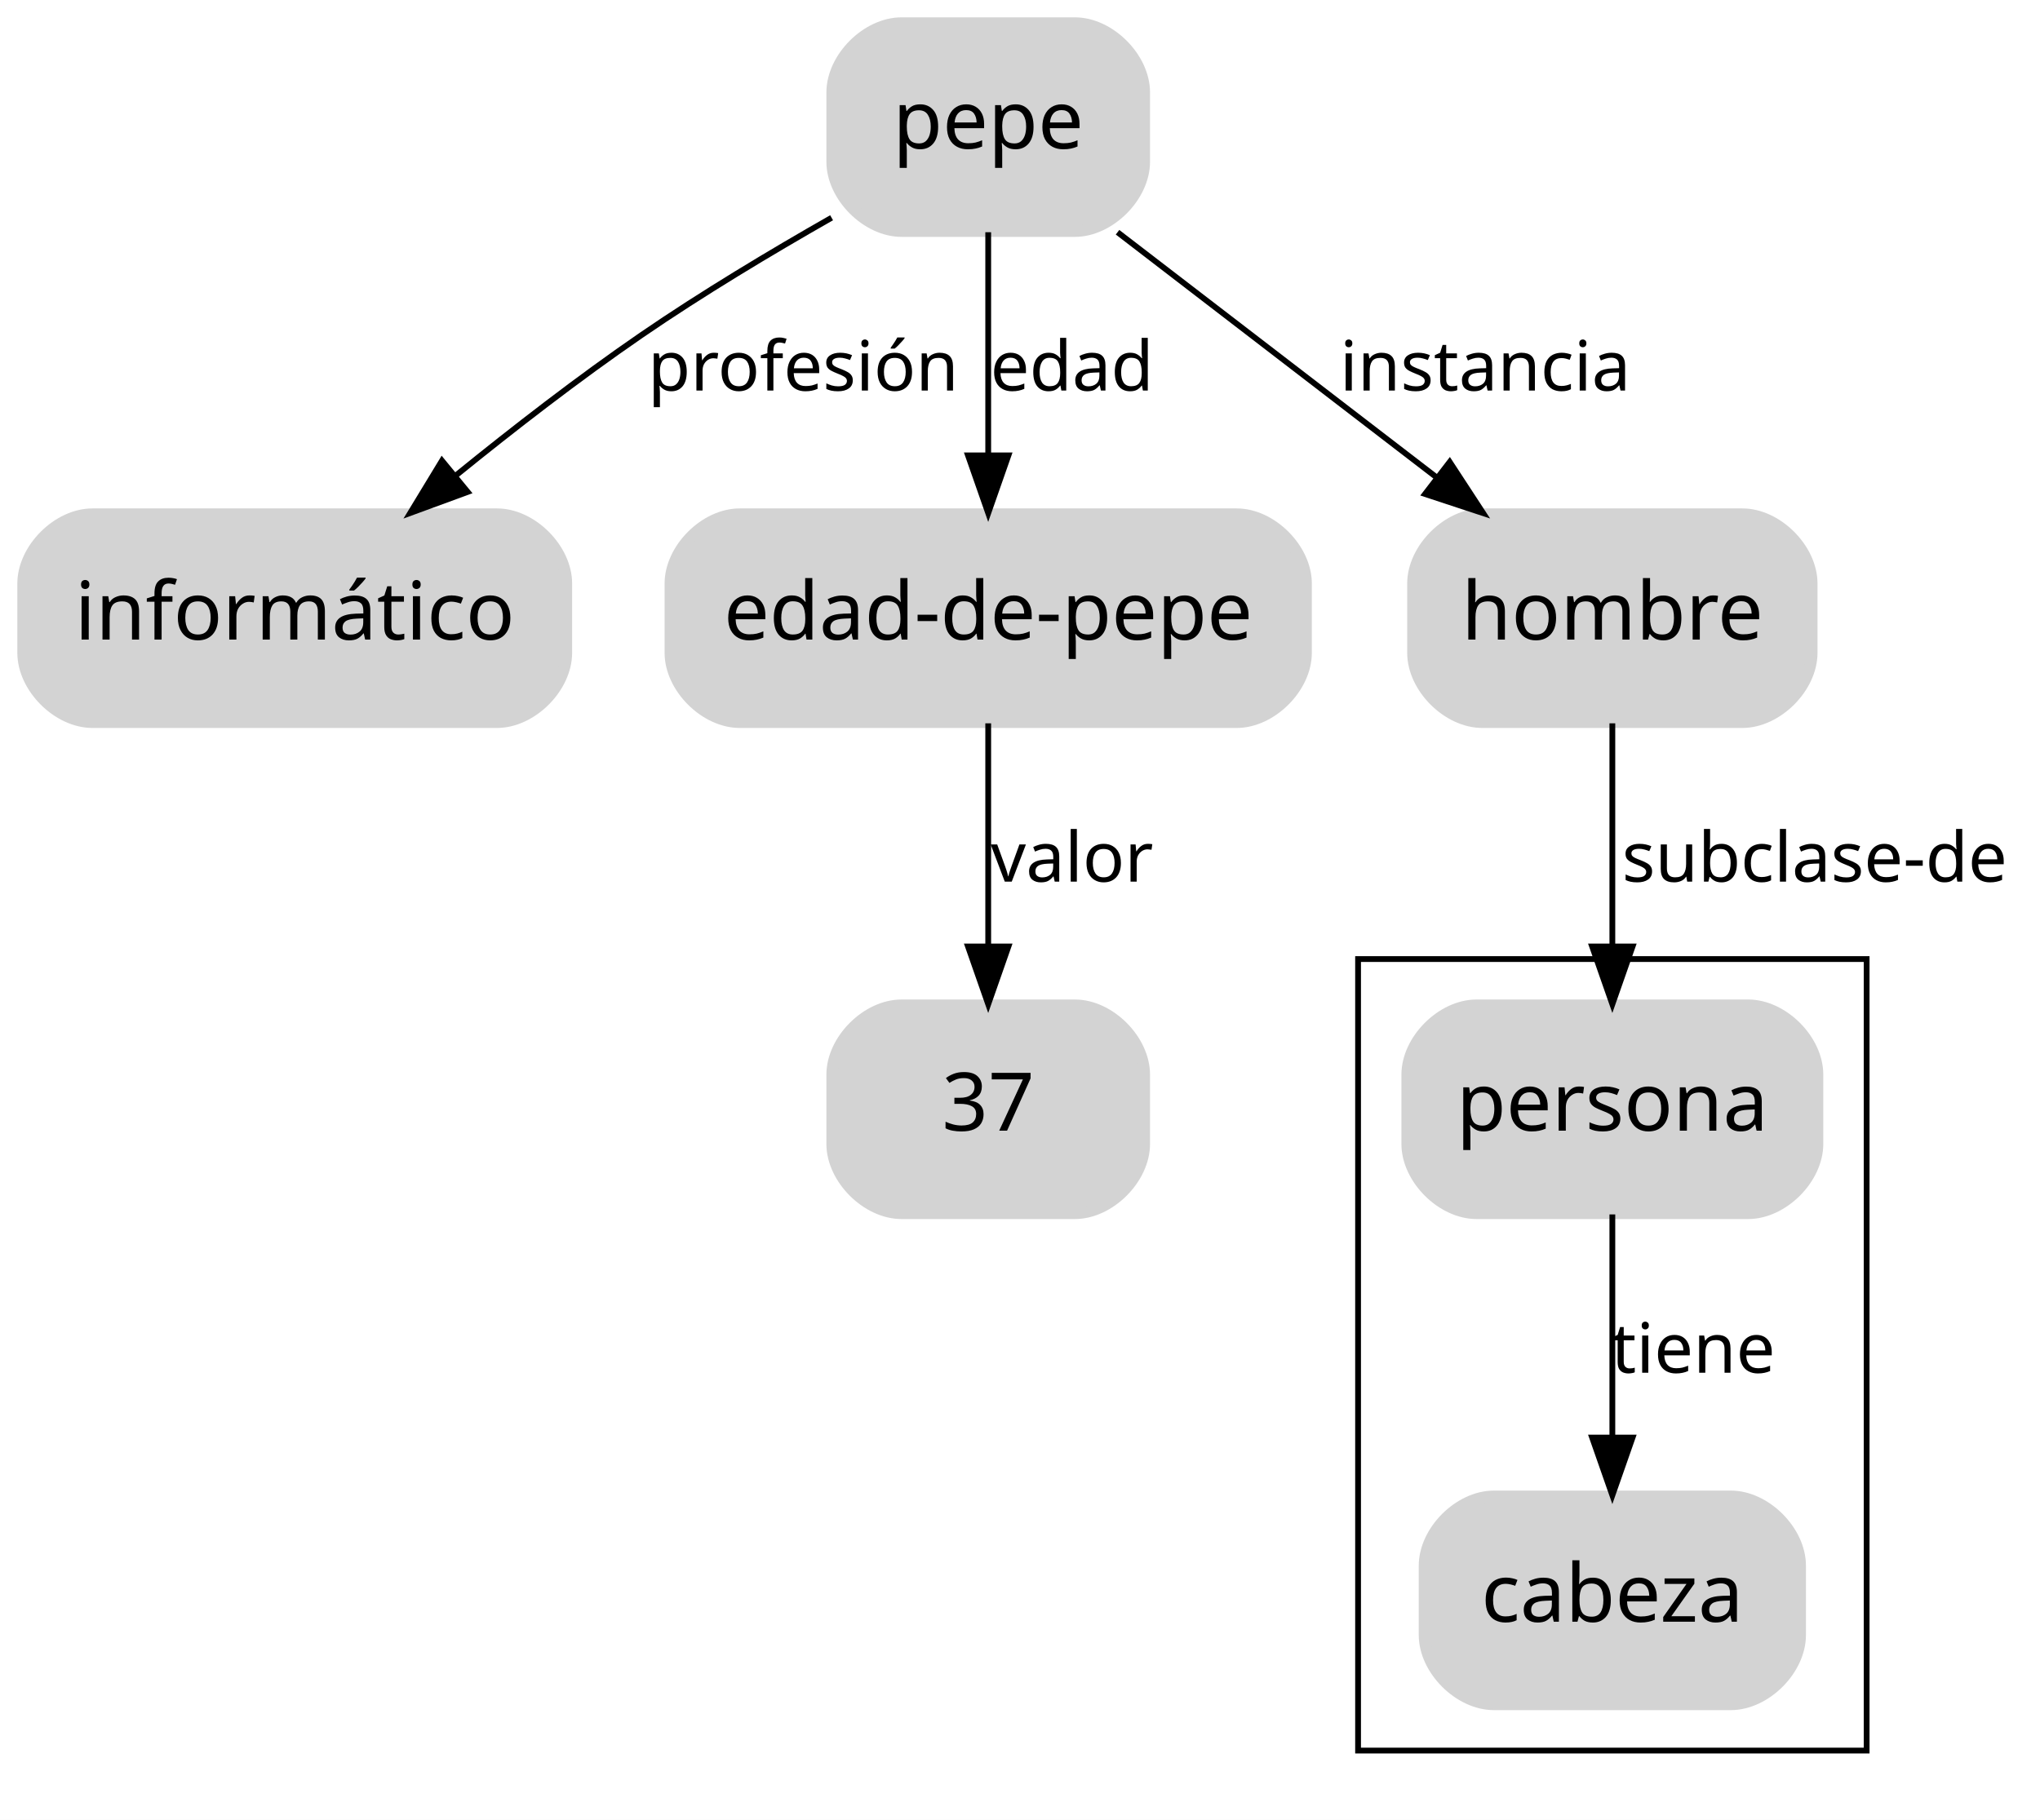
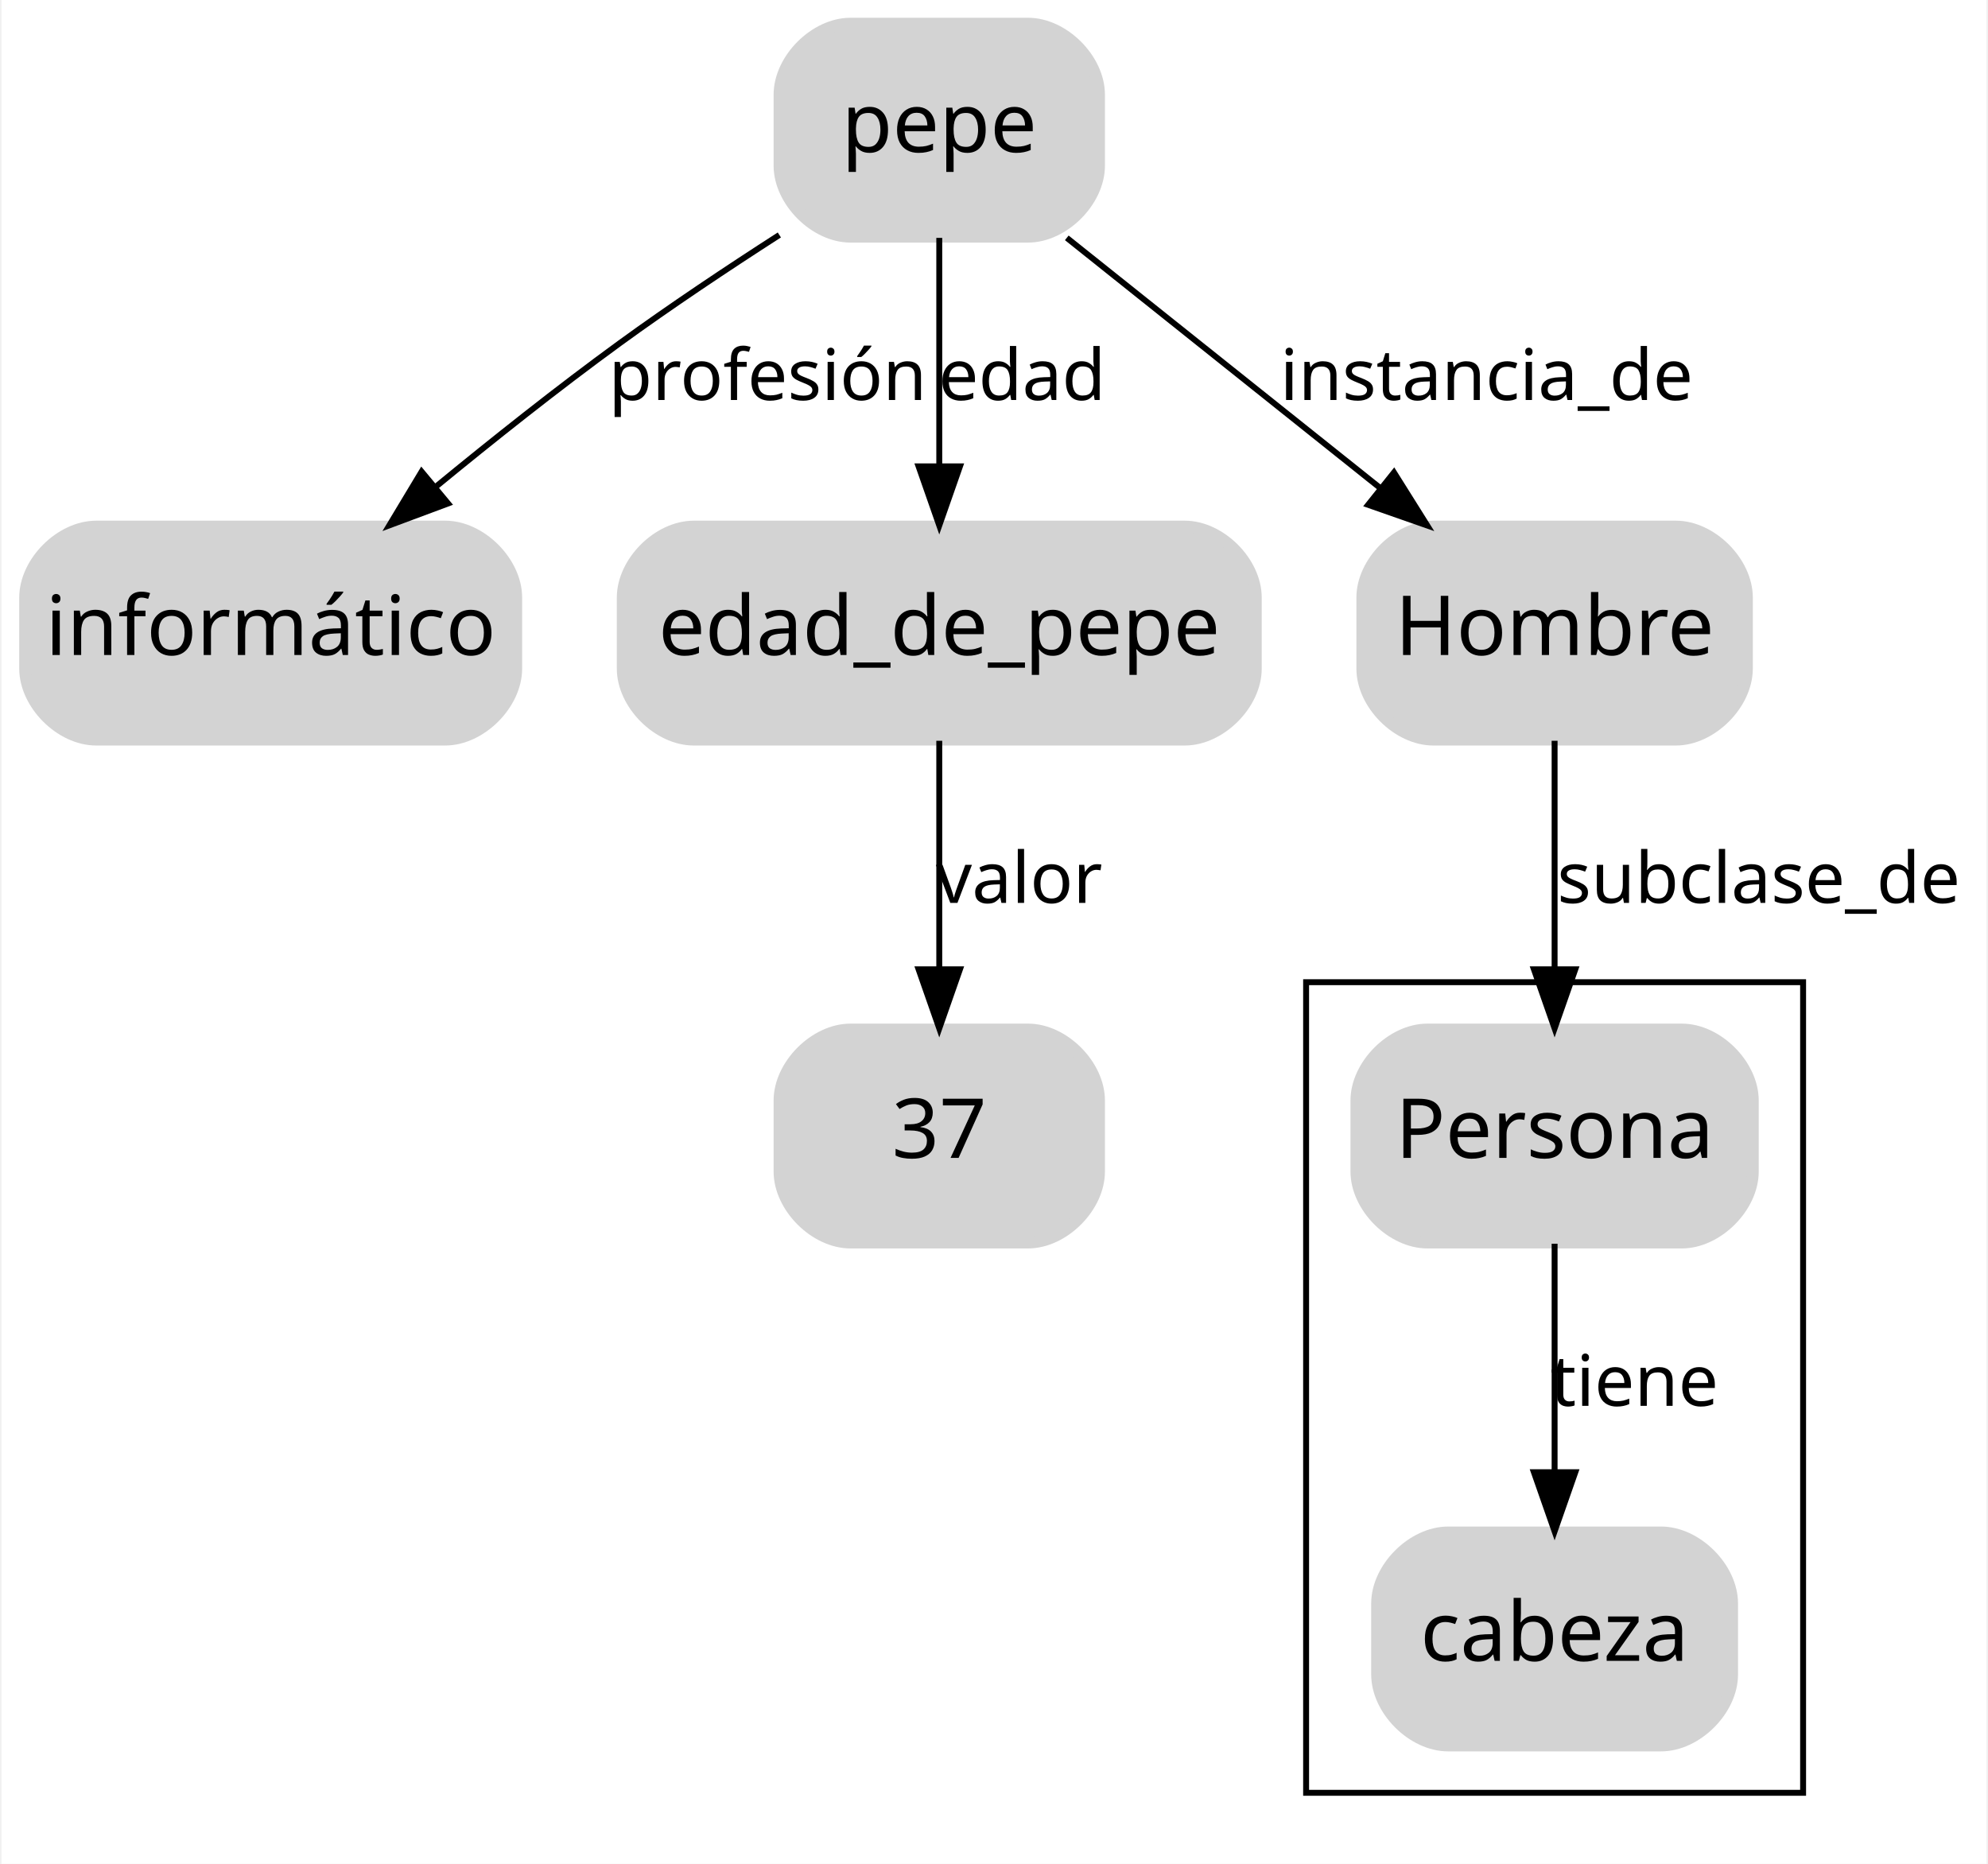
- <svg xmlns="http://www.w3.org/2000/svg" width="353pt" height="315pt" viewBox="0.00 0.00 353.00 315.00">
+ <svg xmlns="http://www.w3.org/2000/svg" width="336pt" height="315pt" viewBox="0.00 0.00 335.50 315.00">
  <g id="graph0" class="graph" transform="scale(1 1) rotate(0) translate(4 311)">
-     <polygon fill="white" stroke="none" points="-4,4 -4,-311 349,-311 349,4 -4,4" />
+     <polygon fill="white" stroke="transparent" points="-4,4 -4,-311 331.5,-311 331.5,4 -4,4" />
    <g id="clust1" class="cluster">
-       <polygon fill="none" stroke="black" points="231,-8 231,-145 319,-145 319,-8 231,-8" />
+       <polygon fill="none" stroke="black" points="216.5,-8 216.5,-145 300.5,-145 300.5,-8 216.5,-8" />
    </g>
    <g id="node1" class="node">
-       <path fill="lightgray" stroke="lightgray" stroke-width="2" d="M182,-307C182,-307 152,-307 152,-307 146,-307 140,-301 140,-295 140,-295 140,-283 140,-283 140,-277 146,-271 152,-271 152,-271 182,-271 182,-271 188,-271 194,-277 194,-283 194,-283 194,-295 194,-295 194,-301 188,-307 182,-307" />
-       <text text-anchor="middle" x="167" y="-285.3" font-family="Nimbus" font-size="14.00">pepe</text>
+       <path fill="lightgray" stroke="lightgray" stroke-width="2" d="M169.5,-307C169.5,-307 139.5,-307 139.5,-307 133.5,-307 127.5,-301 127.5,-295 127.5,-295 127.5,-283 127.5,-283 127.5,-277 133.5,-271 139.5,-271 139.5,-271 169.5,-271 169.5,-271 175.5,-271 181.5,-277 181.5,-283 181.5,-283 181.5,-295 181.5,-295 181.5,-301 175.5,-307 169.5,-307" />
+       <text text-anchor="middle" x="154.5" y="-285.3" font-family="Nimbus" font-size="14.00">pepe</text>
    </g>
    <g id="node2" class="node">
-       <path fill="lightgray" stroke="lightgray" stroke-width="2" d="M82,-222C82,-222 12,-222 12,-222 6,-222 -7.10543e-15,-216 -7.10543e-15,-210 -7.10543e-15,-210 -7.10543e-15,-198 -7.10543e-15,-198 -7.10543e-15,-192 6,-186 12,-186 12,-186 82,-186 82,-186 88,-186 94,-192 94,-198 94,-198 94,-210 94,-210 94,-216 88,-222 82,-222" />
-       <text text-anchor="middle" x="47" y="-200.3" font-family="Nimbus" font-size="14.00">informático</text>
+       <path fill="lightgray" stroke="lightgray" stroke-width="2" d="M71,-222C71,-222 12,-222 12,-222 6,-222 0,-216 0,-210 0,-210 0,-198 0,-198 0,-192 6,-186 12,-186 12,-186 71,-186 71,-186 77,-186 83,-192 83,-198 83,-198 83,-210 83,-210 83,-216 77,-222 71,-222" />
+       <text text-anchor="middle" x="41.5" y="-200.3" font-family="Nimbus" font-size="14.00">informático</text>
    </g>
    <g id="edge1" class="edge">
-       <path fill="none" stroke="black" d="M139.898,-273.312C129.41,-267.34 117.441,-260.164 107,-253 96.173,-245.57 84.801,-236.757 74.904,-228.723" />
-       <polygon fill="black" stroke="black" points="76.927,-225.856 66.981,-222.205 72.48,-231.261 76.927,-225.856" />
-       <text text-anchor="middle" x="135" y="-243.4" font-family="Nimbus" font-size="12.00">profesión</text>
+       <path fill="none" stroke="black" d="M127.47,-271.29C118.73,-265.67 109.08,-259.24 100.5,-253 90.07,-245.41 79.02,-236.63 69.33,-228.67" />
+       <polygon fill="black" stroke="black" points="71.48,-225.91 61.55,-222.21 67.01,-231.29 71.48,-225.91" />
+       <text text-anchor="middle" x="125.5" y="-243.4" font-family="Nimbus" font-size="12.00">profesión</text>
    </g>
    <g id="node3" class="node">
-       <path fill="lightgray" stroke="lightgray" stroke-width="2" d="M210,-222C210,-222 124,-222 124,-222 118,-222 112,-216 112,-210 112,-210 112,-198 112,-198 112,-192 118,-186 124,-186 124,-186 210,-186 210,-186 216,-186 222,-192 222,-198 222,-198 222,-210 222,-210 222,-216 216,-222 210,-222" />
-       <text text-anchor="middle" x="167" y="-200.3" font-family="Nimbus" font-size="14.00">edad-de-pepe</text>
+       <path fill="lightgray" stroke="lightgray" stroke-width="2" d="M196,-222C196,-222 113,-222 113,-222 107,-222 101,-216 101,-210 101,-210 101,-198 101,-198 101,-192 107,-186 113,-186 113,-186 196,-186 196,-186 202,-186 208,-192 208,-198 208,-198 208,-210 208,-210 208,-216 202,-222 196,-222" />
+       <text text-anchor="middle" x="154.5" y="-200.3" font-family="Nimbus" font-size="14.00">edad_de_pepe</text>
    </g>
    <g id="edge2" class="edge">
-       <path fill="none" stroke="black" d="M167,-270.802C167,-259.674 167,-244.945 167,-232.244" />
-       <polygon fill="black" stroke="black" points="170.5,-232.176 167,-222.176 163.5,-232.176 170.5,-232.176" />
-       <text text-anchor="middle" x="181.5" y="-243.4" font-family="Nimbus" font-size="12.00">edad</text>
+       <path fill="none" stroke="black" d="M154.5,-270.8C154.5,-259.67 154.5,-244.94 154.5,-232.24" />
+       <polygon fill="black" stroke="black" points="158,-232.18 154.5,-222.18 151,-232.18 158,-232.18" />
+       <text text-anchor="middle" x="168.5" y="-243.4" font-family="Nimbus" font-size="12.00">edad</text>
    </g>
    <g id="node5" class="node">
-       <path fill="lightgray" stroke="lightgray" stroke-width="2" d="M297.5,-222C297.5,-222 252.5,-222 252.5,-222 246.5,-222 240.5,-216 240.5,-210 240.5,-210 240.5,-198 240.5,-198 240.5,-192 246.5,-186 252.5,-186 252.5,-186 297.5,-186 297.5,-186 303.5,-186 309.5,-192 309.5,-198 309.5,-198 309.5,-210 309.5,-210 309.5,-216 303.5,-222 297.5,-222" />
-       <text text-anchor="middle" x="275" y="-200.3" font-family="Nimbus" font-size="14.00">hombre</text>
+       <path fill="lightgray" stroke="lightgray" stroke-width="2" d="M279,-222C279,-222 238,-222 238,-222 232,-222 226,-216 226,-210 226,-210 226,-198 226,-198 226,-192 232,-186 238,-186 238,-186 279,-186 279,-186 285,-186 291,-192 291,-198 291,-198 291,-210 291,-210 291,-216 285,-222 279,-222" />
+       <text text-anchor="middle" x="258.5" y="-200.3" font-family="Nimbus" font-size="14.00">Hombre</text>
    </g>
    <g id="edge4" class="edge">
-       <path fill="none" stroke="black" d="M189.378,-270.802C205.307,-258.561 226.904,-241.963 244.422,-228.5" />
-       <polygon fill="black" stroke="black" points="246.855,-231.044 252.651,-222.176 242.589,-225.494 246.855,-231.044" />
-       <text text-anchor="middle" x="253" y="-243.4" font-family="Nimbus" font-size="12.00">instancia</text>
+       <path fill="none" stroke="black" d="M176.05,-270.8C191.39,-258.56 212.18,-241.96 229.05,-228.5" />
+       <polygon fill="black" stroke="black" points="231.35,-231.15 236.98,-222.18 226.98,-225.68 231.35,-231.15" />
+       <text text-anchor="middle" x="247" y="-243.4" font-family="Nimbus" font-size="12.00">instancia_de</text>
    </g>
    <g id="node4" class="node">
-       <path fill="lightgray" stroke="lightgray" stroke-width="2" d="M182,-137C182,-137 152,-137 152,-137 146,-137 140,-131 140,-125 140,-125 140,-113 140,-113 140,-107 146,-101 152,-101 152,-101 182,-101 182,-101 188,-101 194,-107 194,-113 194,-113 194,-125 194,-125 194,-131 188,-137 182,-137" />
-       <text text-anchor="middle" x="167" y="-115.3" font-family="Nimbus" font-size="14.00">37</text>
+       <path fill="lightgray" stroke="lightgray" stroke-width="2" d="M169.5,-137C169.5,-137 139.5,-137 139.5,-137 133.5,-137 127.5,-131 127.5,-125 127.5,-125 127.5,-113 127.5,-113 127.5,-107 133.5,-101 139.5,-101 139.5,-101 169.5,-101 169.5,-101 175.5,-101 181.5,-107 181.5,-113 181.5,-113 181.5,-125 181.5,-125 181.5,-131 175.5,-137 169.5,-137" />
+       <text text-anchor="middle" x="154.5" y="-115.3" font-family="Nimbus" font-size="14.00">37</text>
    </g>
    <g id="edge3" class="edge">
-       <path fill="none" stroke="black" d="M167,-185.802C167,-174.674 167,-159.945 167,-147.244" />
-       <polygon fill="black" stroke="black" points="170.5,-147.176 167,-137.176 163.5,-147.176 170.5,-147.176" />
-       <text text-anchor="middle" x="181.5" y="-158.4" font-family="Nimbus" font-size="12.00">valor</text>
+       <path fill="none" stroke="black" d="M154.5,-185.8C154.5,-174.67 154.5,-159.94 154.5,-147.24" />
+       <polygon fill="black" stroke="black" points="158,-147.18 154.5,-137.18 151,-147.18 158,-147.18" />
+       <text text-anchor="middle" x="168" y="-158.4" font-family="Nimbus" font-size="12.00">valor</text>
    </g>
    <g id="node6" class="node">
-       <path fill="lightgray" stroke="lightgray" stroke-width="2" d="M298.5,-137C298.5,-137 251.5,-137 251.5,-137 245.5,-137 239.5,-131 239.5,-125 239.5,-125 239.5,-113 239.5,-113 239.5,-107 245.5,-101 251.5,-101 251.5,-101 298.5,-101 298.5,-101 304.5,-101 310.5,-107 310.5,-113 310.5,-113 310.5,-125 310.5,-125 310.5,-131 304.5,-137 298.5,-137" />
-       <text text-anchor="middle" x="275" y="-115.3" font-family="Nimbus" font-size="14.00">persona</text>
+       <path fill="lightgray" stroke="lightgray" stroke-width="2" d="M280,-137C280,-137 237,-137 237,-137 231,-137 225,-131 225,-125 225,-125 225,-113 225,-113 225,-107 231,-101 237,-101 237,-101 280,-101 280,-101 286,-101 292,-107 292,-113 292,-113 292,-125 292,-125 292,-131 286,-137 280,-137" />
+       <text text-anchor="middle" x="258.5" y="-115.3" font-family="Nimbus" font-size="14.00">Persona</text>
    </g>
    <g id="edge5" class="edge">
-       <path fill="none" stroke="black" d="M275,-185.802C275,-174.674 275,-159.945 275,-147.244" />
-       <polygon fill="black" stroke="black" points="278.5,-147.176 275,-137.176 271.5,-147.176 278.5,-147.176" />
-       <text text-anchor="middle" x="310" y="-158.4" font-family="Nimbus" font-size="12.00">subclase-de</text>
+       <path fill="none" stroke="black" d="M258.5,-185.8C258.5,-174.67 258.5,-159.94 258.5,-147.24" />
+       <polygon fill="black" stroke="black" points="262,-147.18 258.5,-137.18 255,-147.18 262,-147.18" />
+       <text text-anchor="middle" x="293" y="-158.4" font-family="Nimbus" font-size="12.00">subclase_de</text>
    </g>
    <g id="node7" class="node">
-       <path fill="lightgray" stroke="lightgray" stroke-width="2" d="M295.5,-52C295.5,-52 254.5,-52 254.5,-52 248.5,-52 242.5,-46 242.5,-40 242.5,-40 242.5,-28 242.5,-28 242.5,-22 248.5,-16 254.5,-16 254.5,-16 295.5,-16 295.5,-16 301.5,-16 307.5,-22 307.5,-28 307.5,-28 307.5,-40 307.5,-40 307.5,-46 301.5,-52 295.5,-52" />
-       <text text-anchor="middle" x="275" y="-30.3" font-family="Nimbus" font-size="14.00">cabeza</text>
+       <path fill="lightgray" stroke="lightgray" stroke-width="2" d="M276.5,-52C276.5,-52 240.5,-52 240.5,-52 234.5,-52 228.5,-46 228.5,-40 228.5,-40 228.5,-28 228.5,-28 228.5,-22 234.5,-16 240.5,-16 240.5,-16 276.5,-16 276.5,-16 282.5,-16 288.5,-22 288.5,-28 288.5,-28 288.5,-40 288.5,-40 288.5,-46 282.5,-52 276.5,-52" />
+       <text text-anchor="middle" x="258.5" y="-30.3" font-family="Nimbus" font-size="14.00">cabeza</text>
    </g>
    <g id="edge6" class="edge">
-       <path fill="none" stroke="black" d="M275,-100.802C275,-89.674 275,-74.945 275,-62.244" />
-       <polygon fill="black" stroke="black" points="278.5,-62.176 275,-52.176 271.5,-62.176 278.5,-62.176" />
-       <text text-anchor="middle" x="289" y="-73.4" font-family="Nimbus" font-size="12.00">tiene</text>
+       <path fill="none" stroke="black" d="M258.5,-100.8C258.5,-89.67 258.5,-74.94 258.5,-62.24" />
+       <polygon fill="black" stroke="black" points="262,-62.18 258.5,-52.18 255,-62.18 262,-62.18" />
+       <text text-anchor="middle" x="272" y="-73.4" font-family="Nimbus" font-size="12.00">tiene</text>
    </g>
  </g>
</svg>
